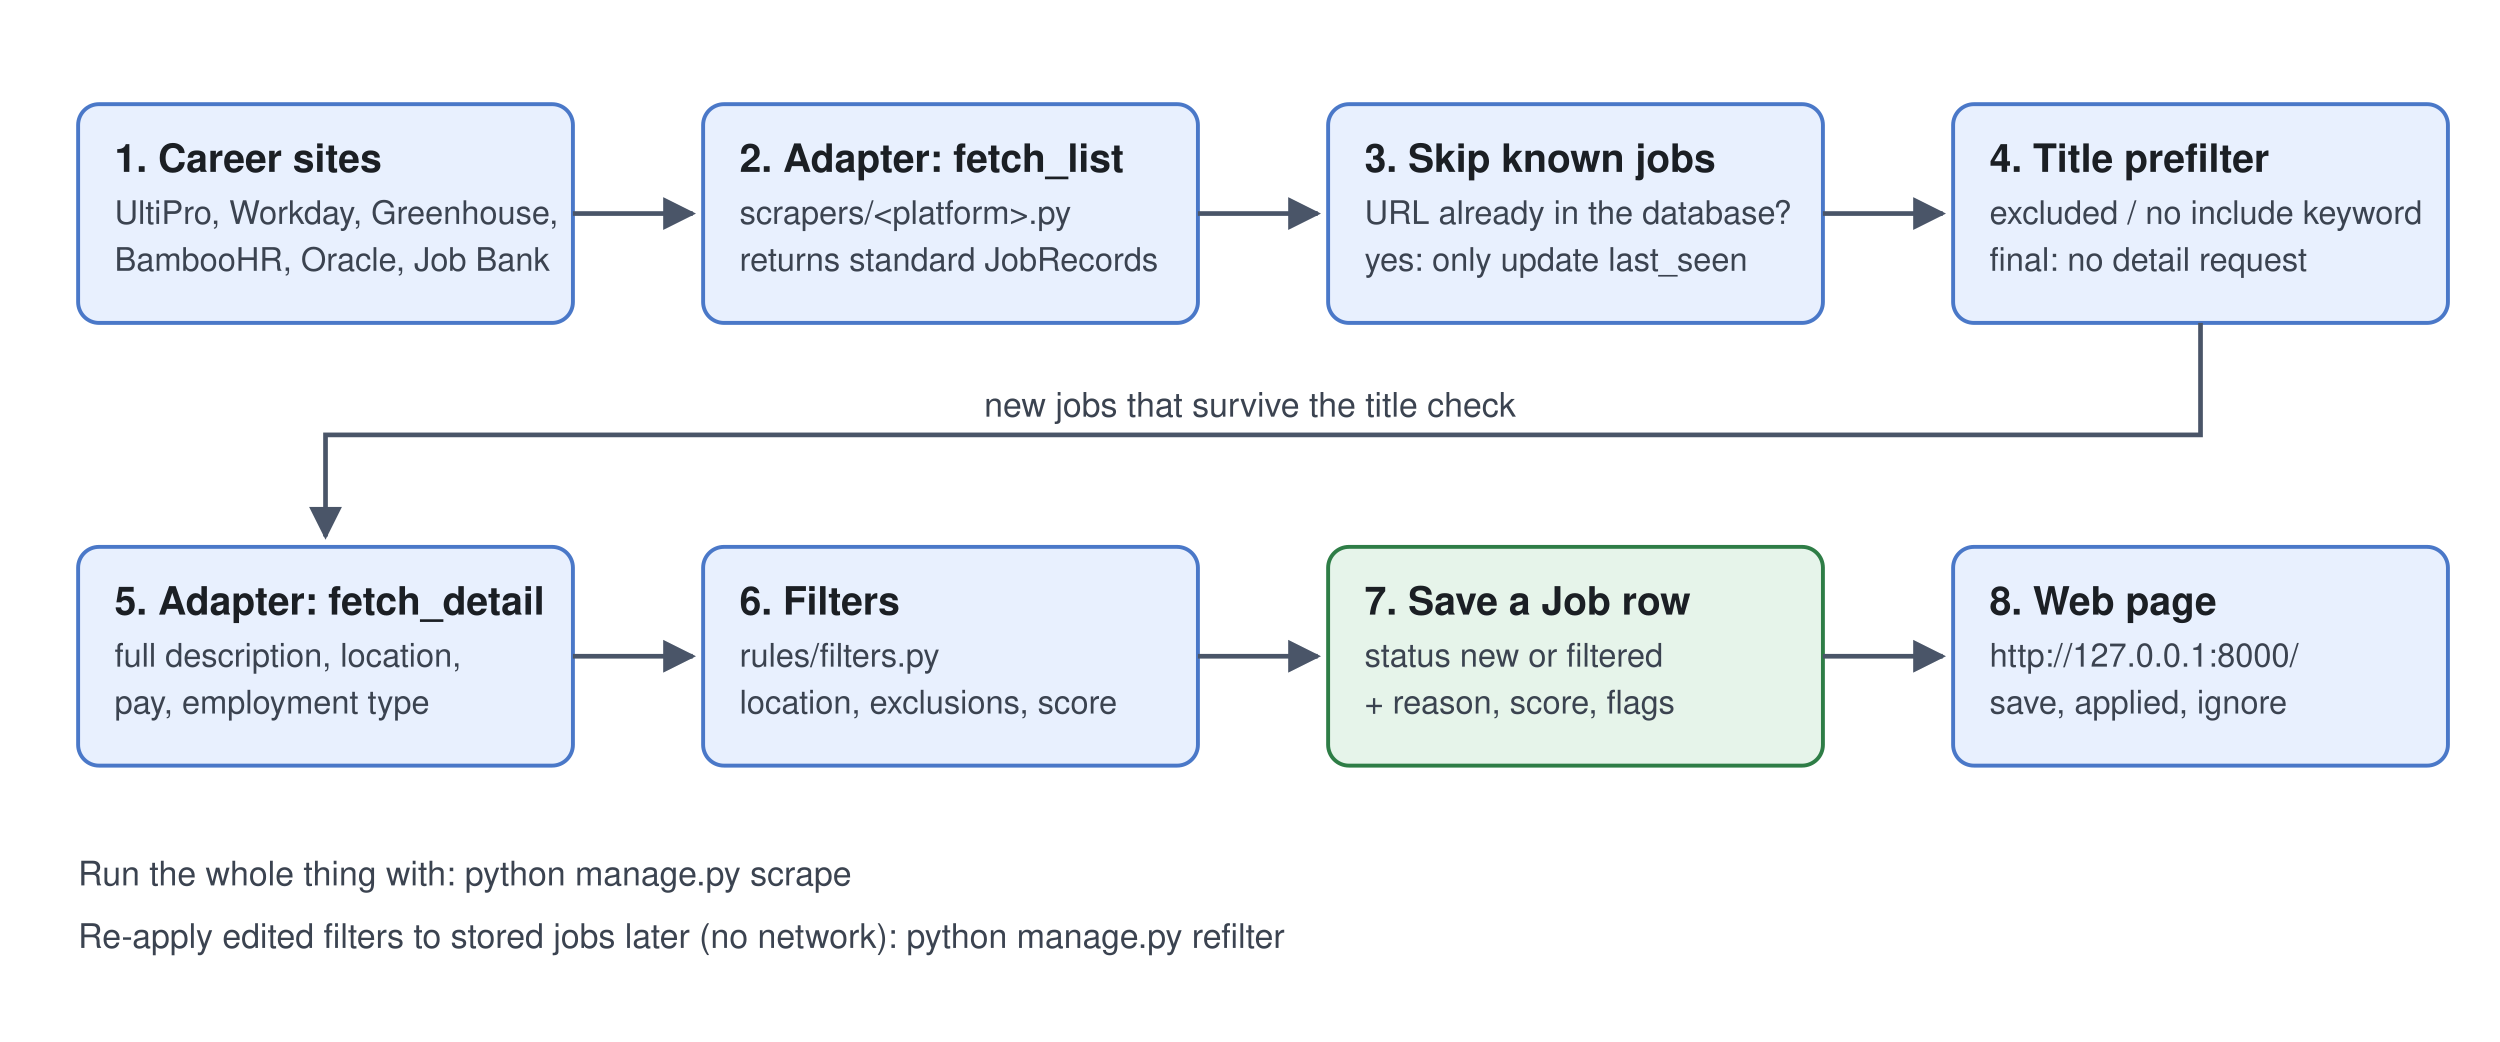
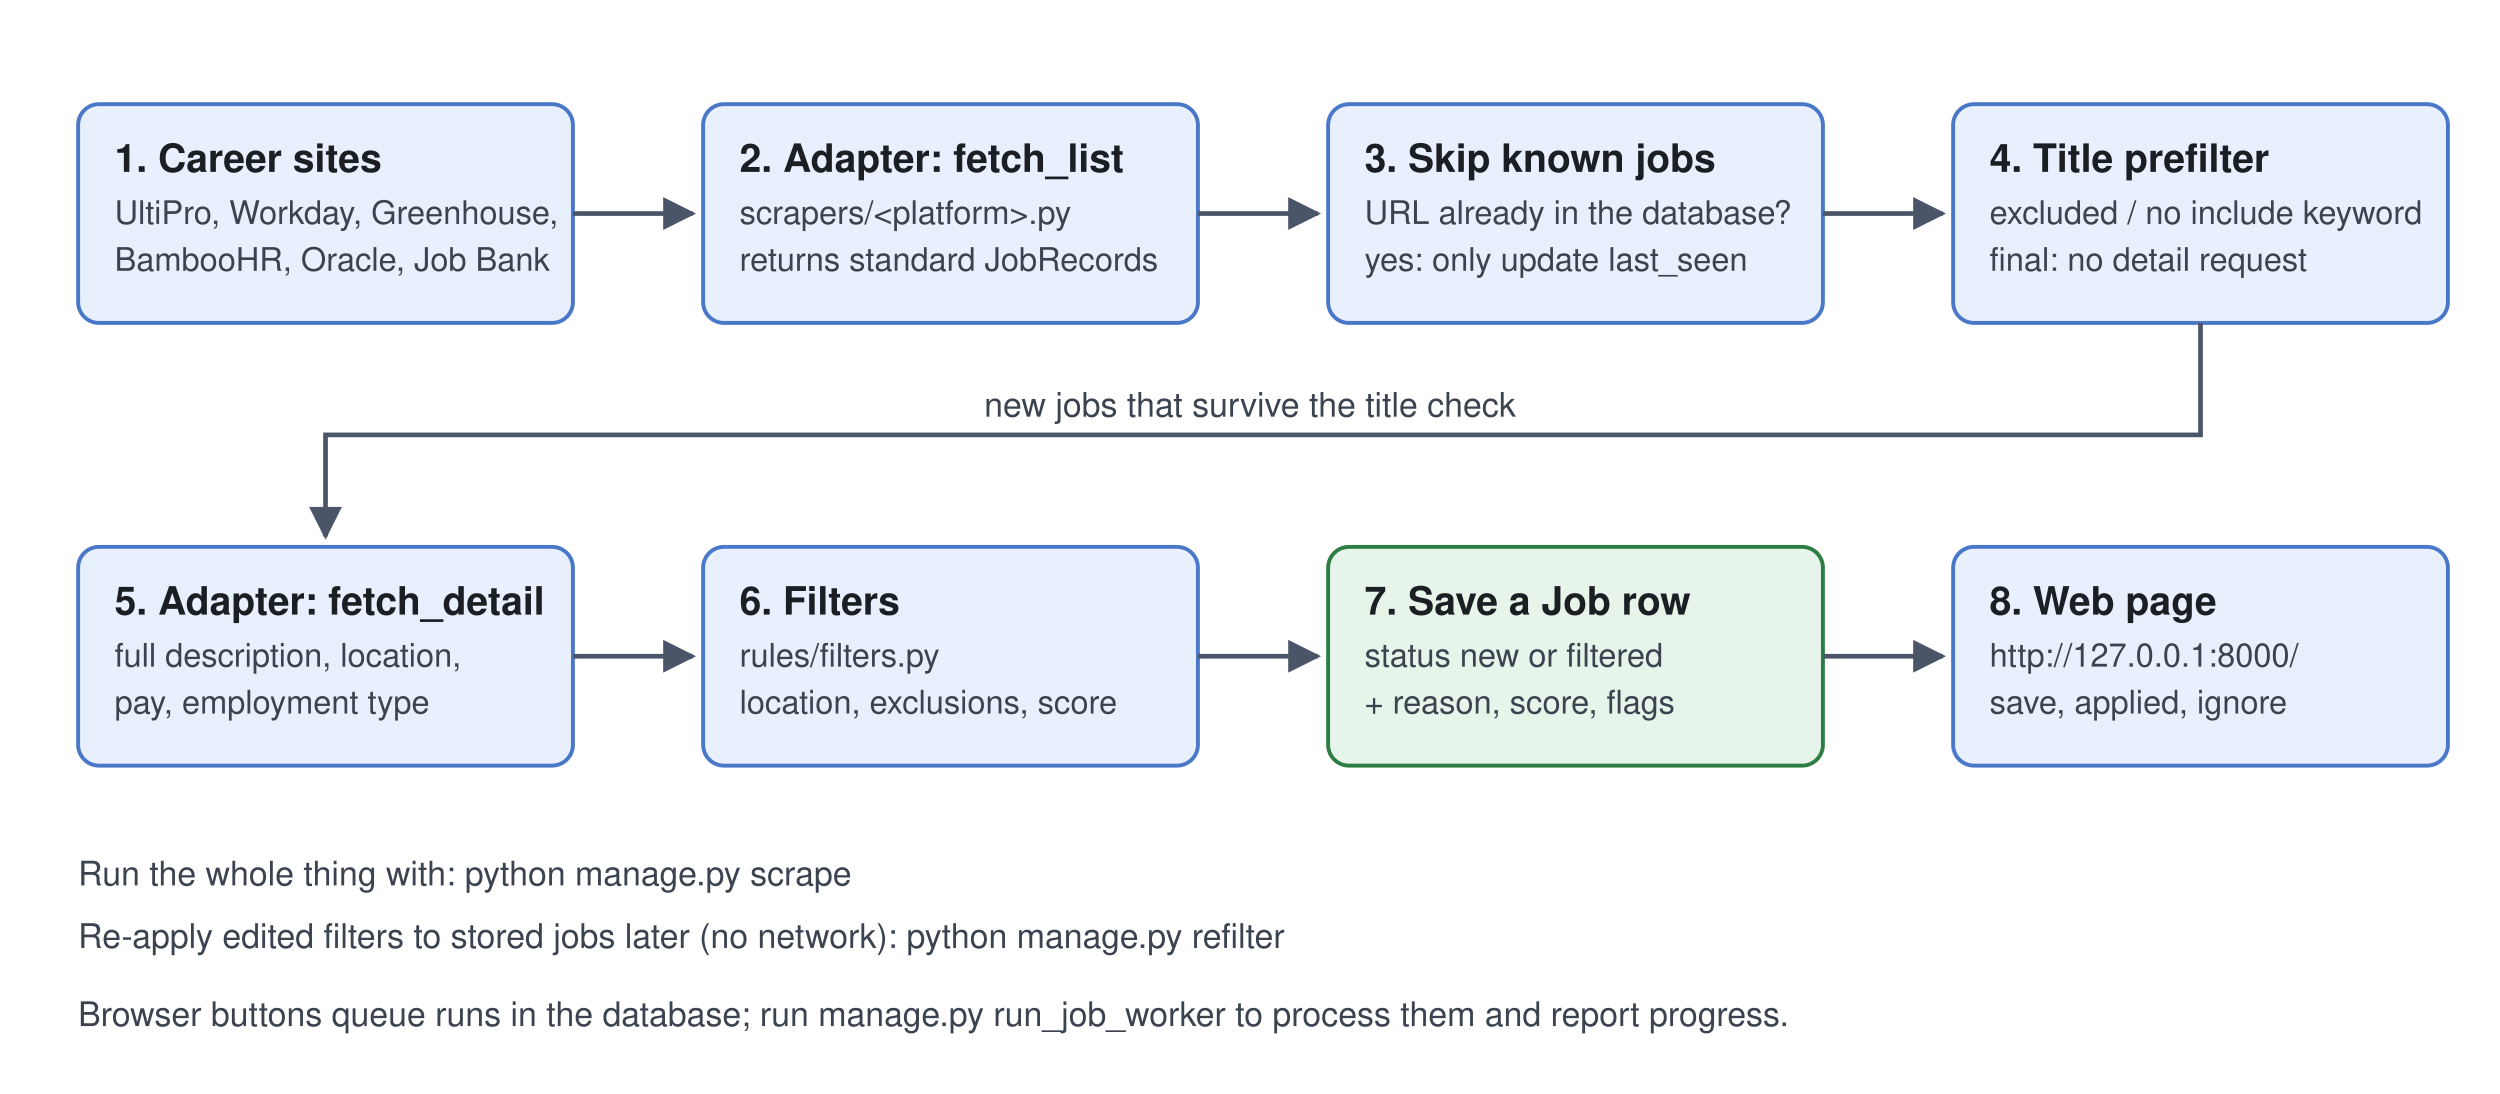
- <svg xmlns="http://www.w3.org/2000/svg" viewBox="0 0 960 400" role="img" aria-labelledby="t d" font-family="system-ui, -apple-system, 'Segoe UI', Helvetica, Arial, sans-serif">
+ <svg xmlns="http://www.w3.org/2000/svg" viewBox="0 0 960 420" role="img" aria-labelledby="t d" font-family="system-ui, -apple-system, 'Segoe UI', Helvetica, Arial, sans-serif">
  <defs>
    <marker id="arrow" viewBox="0 0 10 10" refX="9" refY="5" markerWidth="7" markerHeight="7" orient="auto-start-reverse">
      <path class="mk" d="M0,0 L10,5 L0,10 z" fill="#4a5568" />
    </marker>
    <style>
      .box { fill: #e8f0fe; stroke: #4a78c8; stroke-width: 1.5; }
      .db { fill: #e6f4ea; stroke: #2e7d46; stroke-width: 1.5; }
      .t { font-size: 15px; font-weight: 600; fill: #1b1f24; }
      .s { font-size: 12.5px; fill: #3b4350; }
      .note { font-size: 13px; fill: #3b4350; }
      .arrow { stroke: #4a5568; stroke-width: 1.8; fill: none; marker-end: url(#arrow); }
      @media (prefers-color-scheme: dark) {
        .box { fill: #1c2a44; stroke: #6e9bf0; }
        .db { fill: #16301f; stroke: #3fb868; }
        .t { fill: #e6edf3; }
        .s, .note { fill: #b1bac4; }
        .arrow { stroke: #8b949e; }
        .mk { fill: #8b949e; }
      }
    </style>
  </defs>
  <rect class="box" x="30" y="40" width="190" height="84" rx="8" />
  <text class="t" x="44" y="66">1. Career sites</text>
  <text class="s" x="44" y="86">UltiPro, Workday, Greenhouse,</text>
  <text class="s" x="44" y="104">BambooHR, Oracle, Job Bank</text>
  <rect class="box" x="270" y="40" width="190" height="84" rx="8" />
  <text class="t" x="284" y="66">2. Adapter: fetch_list</text>
  <text class="s" x="284" y="86">scrapers/&lt;platform&gt;.py</text>
  <text class="s" x="284" y="104">returns standard JobRecords</text>
  <rect class="box" x="510" y="40" width="190" height="84" rx="8" />
  <text class="t" x="524" y="66">3. Skip known jobs</text>
  <text class="s" x="524" y="86">URL already in the database?</text>
  <text class="s" x="524" y="104">yes: only update last_seen</text>
  <rect class="box" x="750" y="40" width="190" height="84" rx="8" />
  <text class="t" x="764" y="66">4. Title prefilter</text>
  <text class="s" x="764" y="86">excluded / no include keyword</text>
  <text class="s" x="764" y="104">final: no detail request</text>
  <path class="arrow" d="M220,82 H266" />
  <path class="arrow" d="M460,82 H506" />
  <path class="arrow" d="M700,82 H746" />
  <path class="arrow" d="M845,124 V167 H125 V206" />
  <text class="note" x="480" y="160" text-anchor="middle">new jobs that survive the title check</text>
  <rect class="box" x="30" y="210" width="190" height="84" rx="8" />
  <text class="t" x="44" y="236">5. Adapter: fetch_detail</text>
  <text class="s" x="44" y="256">full description, location,</text>
  <text class="s" x="44" y="274">pay, employment type</text>
  <rect class="box" x="270" y="210" width="190" height="84" rx="8" />
  <text class="t" x="284" y="236">6. Filters</text>
  <text class="s" x="284" y="256">rules/filters.py</text>
  <text class="s" x="284" y="274">location, exclusions, score</text>
  <rect class="db" x="510" y="210" width="190" height="84" rx="8" />
  <text class="t" x="524" y="236">7. Save a Job row</text>
  <text class="s" x="524" y="256">status new or filtered</text>
  <text class="s" x="524" y="274">+ reason, score, flags</text>
  <rect class="box" x="750" y="210" width="190" height="84" rx="8" />
  <text class="t" x="764" y="236">8. Web page</text>
  <text class="s" x="764" y="256">http://127.0.0.1:8000/</text>
  <text class="s" x="764" y="274">save, applied, ignore</text>
  <path class="arrow" d="M220,252 H266" />
  <path class="arrow" d="M460,252 H506" />
  <path class="arrow" d="M700,252 H746" />
  <text class="note" x="30" y="340">Run the whole thing with:  python manage.py scrape</text>
  <text class="note" x="30" y="364">Re-apply edited filters to stored jobs later (no network):  python manage.py refilter</text>
+   <text class="note" x="30" y="394">Browser buttons queue runs in the database; run manage.py run_job_worker to process them and report progress.</text>
</svg>
